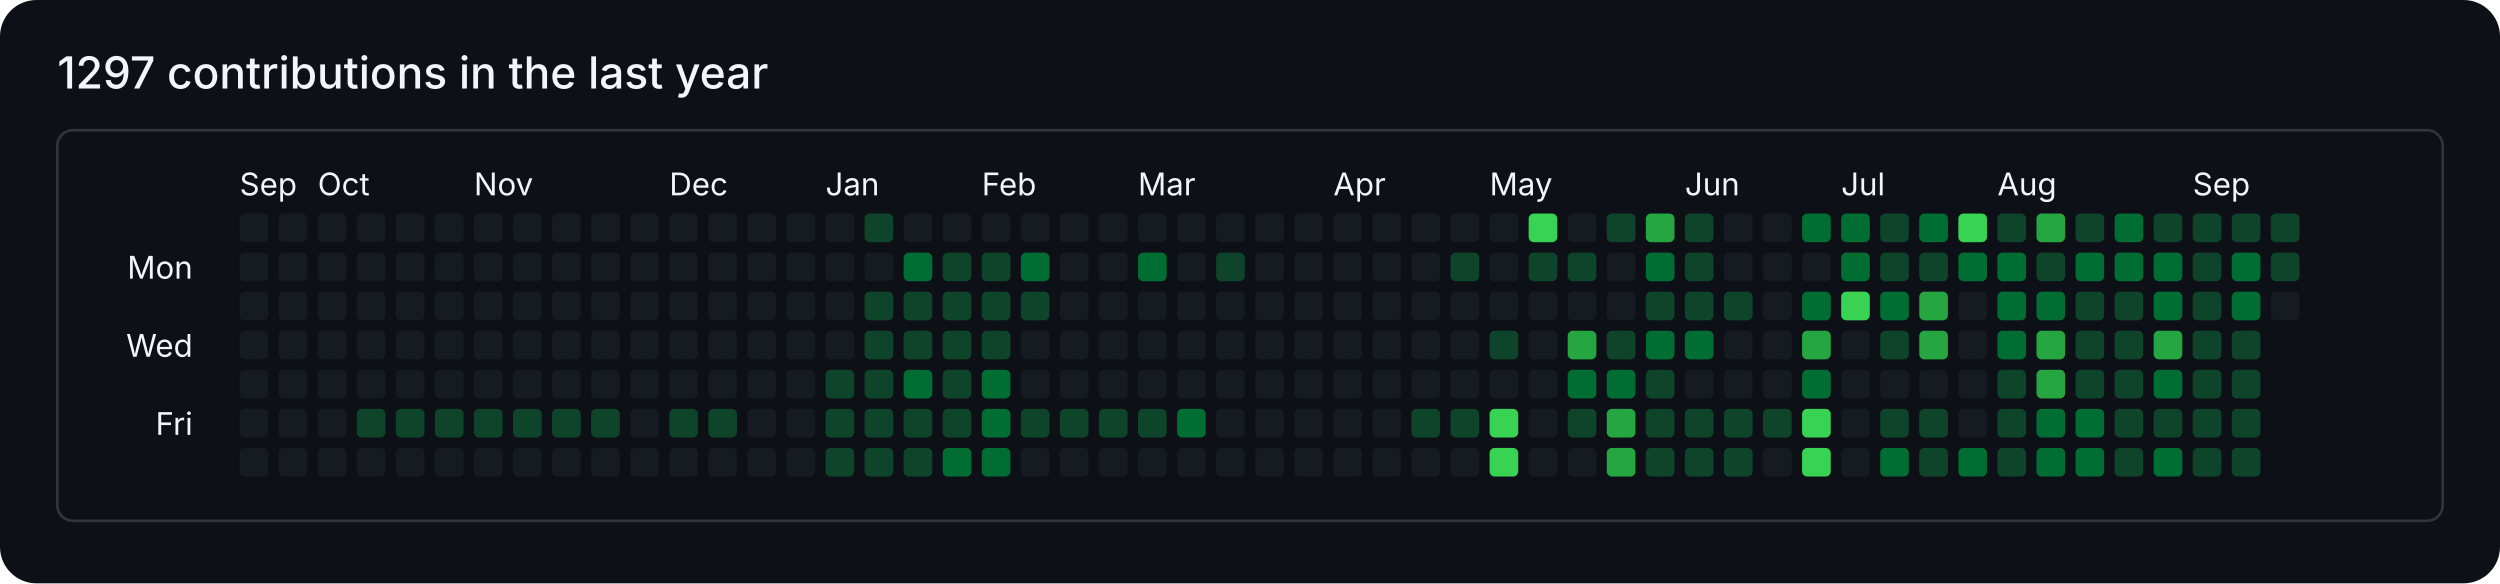
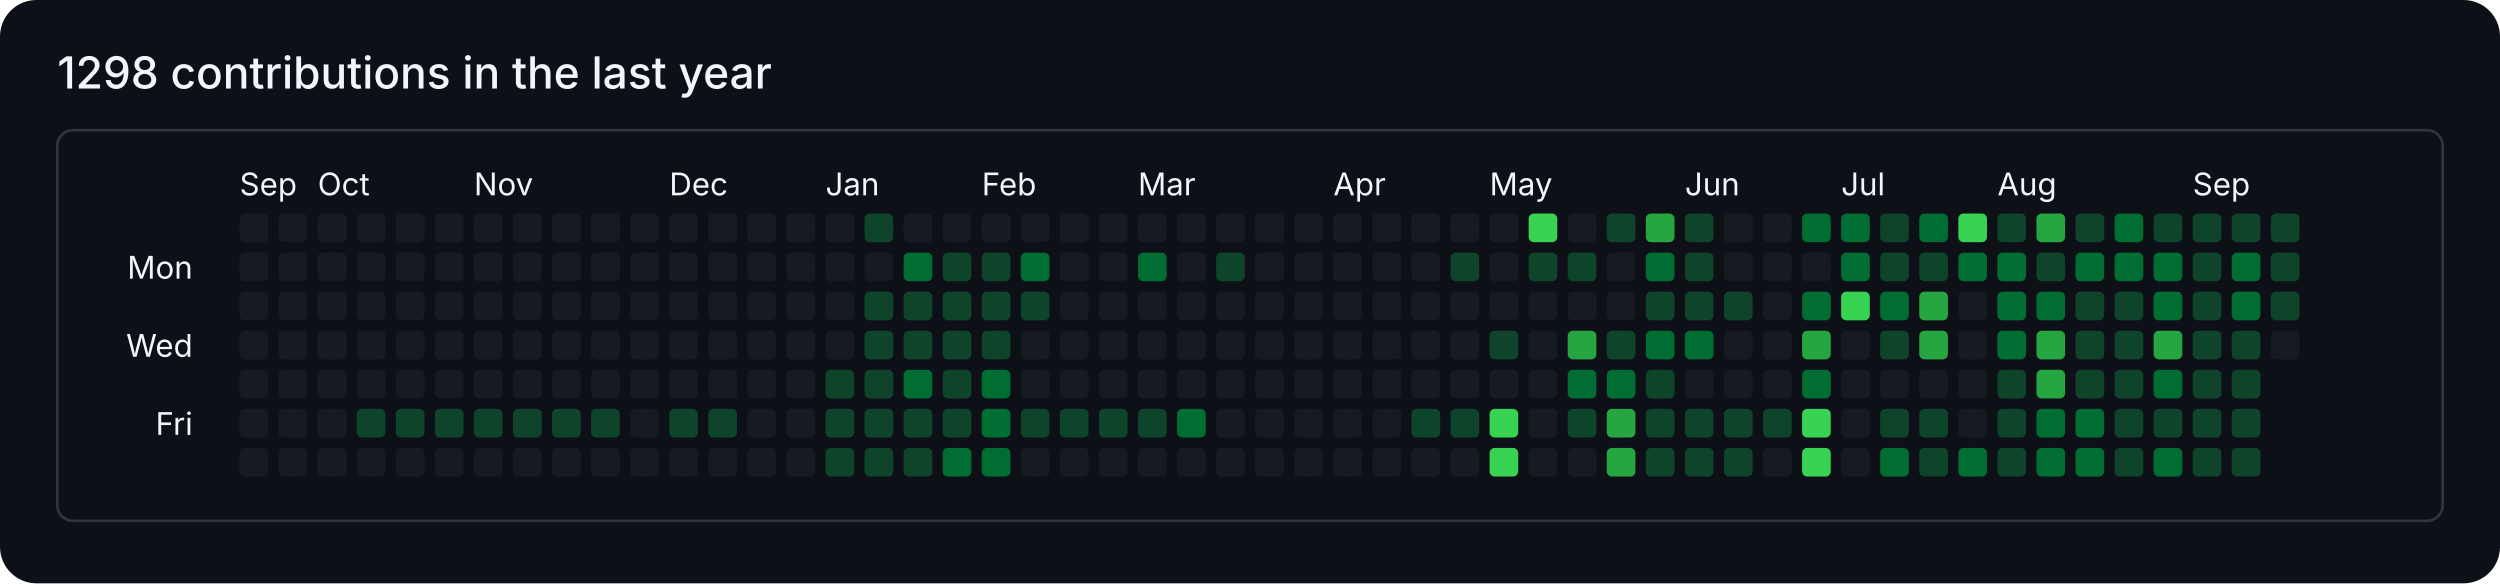
<svg xmlns="http://www.w3.org/2000/svg" width="1200" height="280" viewBox="0 0 960 224" fill="none" role="img" aria-label="AleksZyro GitHub contribution calendar">
  <style>
    .title { font: 500 17px -apple-system, BlinkMacSystemFont, 'Segoe UI', sans-serif; fill: #f0f6fc; }
    .month-label, .weekday-label, .legend, .hint { font: 400 12px -apple-system, BlinkMacSystemFont, 'Segoe UI', sans-serif; fill: #f0f6fc; }
    .hint, .legend-muted { fill: #8b949e; }
    .day-cell { shape-rendering: geometricPrecision; }
  </style>
  <rect width="960" height="224" rx="14" fill="#0d1117" />
-   <text x="22" y="34" class="title">1297 contributions in the last year</text>
+   <text x="22" y="34" class="title">1298 contributions in the last year</text>
  <rect x="22" y="50" width="916" height="150" rx="6" fill="none" stroke="#30363d" />
  <text x="92" y="75" class="month-label">Sep</text>
  <text x="122" y="75" class="month-label">Oct</text>
  <text x="182" y="75" class="month-label">Nov</text>
  <text x="257" y="75" class="month-label">Dec</text>
  <text x="317" y="75" class="month-label">Jan</text>
  <text x="377" y="75" class="month-label">Feb</text>
  <text x="437" y="75" class="month-label">Mar</text>
  <text x="512" y="75" class="month-label">Apr</text>
  <text x="572" y="75" class="month-label">May</text>
  <text x="647" y="75" class="month-label">Jun</text>
  <text x="707" y="75" class="month-label">Jul</text>
  <text x="767" y="75" class="month-label">Aug</text>
  <text x="842" y="75" class="month-label">Sep</text>
  <text x="74" y="107" class="weekday-label" text-anchor="end">Mon</text>
  <text x="74" y="137" class="weekday-label" text-anchor="end">Wed</text>
  <text x="74" y="167" class="weekday-label" text-anchor="end">Fri</text>
  <rect class="day-cell" x="92" y="82" width="11" height="11" rx="2" fill="#161b22" />
  <rect class="day-cell" x="92" y="97" width="11" height="11" rx="2" fill="#161b22" />
  <rect class="day-cell" x="92" y="112" width="11" height="11" rx="2" fill="#161b22" />
  <rect class="day-cell" x="92" y="127" width="11" height="11" rx="2" fill="#161b22" />
  <rect class="day-cell" x="92" y="142" width="11" height="11" rx="2" fill="#161b22" />
  <rect class="day-cell" x="92" y="157" width="11" height="11" rx="2" fill="#161b22" />
  <rect class="day-cell" x="92" y="172" width="11" height="11" rx="2" fill="#161b22" />
  <rect class="day-cell" x="107" y="82" width="11" height="11" rx="2" fill="#161b22" />
  <rect class="day-cell" x="107" y="97" width="11" height="11" rx="2" fill="#161b22" />
  <rect class="day-cell" x="107" y="112" width="11" height="11" rx="2" fill="#161b22" />
  <rect class="day-cell" x="107" y="127" width="11" height="11" rx="2" fill="#161b22" />
  <rect class="day-cell" x="107" y="142" width="11" height="11" rx="2" fill="#161b22" />
  <rect class="day-cell" x="107" y="157" width="11" height="11" rx="2" fill="#161b22" />
  <rect class="day-cell" x="107" y="172" width="11" height="11" rx="2" fill="#161b22" />
  <rect class="day-cell" x="122" y="82" width="11" height="11" rx="2" fill="#161b22" />
  <rect class="day-cell" x="122" y="97" width="11" height="11" rx="2" fill="#161b22" />
  <rect class="day-cell" x="122" y="112" width="11" height="11" rx="2" fill="#161b22" />
  <rect class="day-cell" x="122" y="127" width="11" height="11" rx="2" fill="#161b22" />
  <rect class="day-cell" x="122" y="142" width="11" height="11" rx="2" fill="#161b22" />
  <rect class="day-cell" x="122" y="157" width="11" height="11" rx="2" fill="#161b22" />
  <rect class="day-cell" x="122" y="172" width="11" height="11" rx="2" fill="#161b22" />
  <rect class="day-cell" x="137" y="82" width="11" height="11" rx="2" fill="#161b22" />
  <rect class="day-cell" x="137" y="97" width="11" height="11" rx="2" fill="#161b22" />
  <rect class="day-cell" x="137" y="112" width="11" height="11" rx="2" fill="#161b22" />
  <rect class="day-cell" x="137" y="127" width="11" height="11" rx="2" fill="#161b22" />
  <rect class="day-cell" x="137" y="142" width="11" height="11" rx="2" fill="#161b22" />
  <rect class="day-cell" x="137" y="157" width="11" height="11" rx="2" fill="#0e4429" />
  <rect class="day-cell" x="137" y="172" width="11" height="11" rx="2" fill="#161b22" />
  <rect class="day-cell" x="152" y="82" width="11" height="11" rx="2" fill="#161b22" />
  <rect class="day-cell" x="152" y="97" width="11" height="11" rx="2" fill="#161b22" />
  <rect class="day-cell" x="152" y="112" width="11" height="11" rx="2" fill="#161b22" />
  <rect class="day-cell" x="152" y="127" width="11" height="11" rx="2" fill="#161b22" />
  <rect class="day-cell" x="152" y="142" width="11" height="11" rx="2" fill="#161b22" />
  <rect class="day-cell" x="152" y="157" width="11" height="11" rx="2" fill="#0e4429" />
  <rect class="day-cell" x="152" y="172" width="11" height="11" rx="2" fill="#161b22" />
  <rect class="day-cell" x="167" y="82" width="11" height="11" rx="2" fill="#161b22" />
  <rect class="day-cell" x="167" y="97" width="11" height="11" rx="2" fill="#161b22" />
  <rect class="day-cell" x="167" y="112" width="11" height="11" rx="2" fill="#161b22" />
  <rect class="day-cell" x="167" y="127" width="11" height="11" rx="2" fill="#161b22" />
  <rect class="day-cell" x="167" y="142" width="11" height="11" rx="2" fill="#161b22" />
  <rect class="day-cell" x="167" y="157" width="11" height="11" rx="2" fill="#0e4429" />
  <rect class="day-cell" x="167" y="172" width="11" height="11" rx="2" fill="#161b22" />
  <rect class="day-cell" x="182" y="82" width="11" height="11" rx="2" fill="#161b22" />
  <rect class="day-cell" x="182" y="97" width="11" height="11" rx="2" fill="#161b22" />
  <rect class="day-cell" x="182" y="112" width="11" height="11" rx="2" fill="#161b22" />
  <rect class="day-cell" x="182" y="127" width="11" height="11" rx="2" fill="#161b22" />
  <rect class="day-cell" x="182" y="142" width="11" height="11" rx="2" fill="#161b22" />
  <rect class="day-cell" x="182" y="157" width="11" height="11" rx="2" fill="#0e4429" />
  <rect class="day-cell" x="182" y="172" width="11" height="11" rx="2" fill="#161b22" />
  <rect class="day-cell" x="197" y="82" width="11" height="11" rx="2" fill="#161b22" />
  <rect class="day-cell" x="197" y="97" width="11" height="11" rx="2" fill="#161b22" />
  <rect class="day-cell" x="197" y="112" width="11" height="11" rx="2" fill="#161b22" />
  <rect class="day-cell" x="197" y="127" width="11" height="11" rx="2" fill="#161b22" />
  <rect class="day-cell" x="197" y="142" width="11" height="11" rx="2" fill="#161b22" />
  <rect class="day-cell" x="197" y="157" width="11" height="11" rx="2" fill="#0e4429" />
  <rect class="day-cell" x="197" y="172" width="11" height="11" rx="2" fill="#161b22" />
  <rect class="day-cell" x="212" y="82" width="11" height="11" rx="2" fill="#161b22" />
  <rect class="day-cell" x="212" y="97" width="11" height="11" rx="2" fill="#161b22" />
  <rect class="day-cell" x="212" y="112" width="11" height="11" rx="2" fill="#161b22" />
  <rect class="day-cell" x="212" y="127" width="11" height="11" rx="2" fill="#161b22" />
  <rect class="day-cell" x="212" y="142" width="11" height="11" rx="2" fill="#161b22" />
  <rect class="day-cell" x="212" y="157" width="11" height="11" rx="2" fill="#0e4429" />
  <rect class="day-cell" x="212" y="172" width="11" height="11" rx="2" fill="#161b22" />
  <rect class="day-cell" x="227" y="82" width="11" height="11" rx="2" fill="#161b22" />
  <rect class="day-cell" x="227" y="97" width="11" height="11" rx="2" fill="#161b22" />
  <rect class="day-cell" x="227" y="112" width="11" height="11" rx="2" fill="#161b22" />
  <rect class="day-cell" x="227" y="127" width="11" height="11" rx="2" fill="#161b22" />
  <rect class="day-cell" x="227" y="142" width="11" height="11" rx="2" fill="#161b22" />
  <rect class="day-cell" x="227" y="157" width="11" height="11" rx="2" fill="#0e4429" />
  <rect class="day-cell" x="227" y="172" width="11" height="11" rx="2" fill="#161b22" />
  <rect class="day-cell" x="242" y="82" width="11" height="11" rx="2" fill="#161b22" />
  <rect class="day-cell" x="242" y="97" width="11" height="11" rx="2" fill="#161b22" />
  <rect class="day-cell" x="242" y="112" width="11" height="11" rx="2" fill="#161b22" />
  <rect class="day-cell" x="242" y="127" width="11" height="11" rx="2" fill="#161b22" />
  <rect class="day-cell" x="242" y="142" width="11" height="11" rx="2" fill="#161b22" />
  <rect class="day-cell" x="242" y="157" width="11" height="11" rx="2" fill="#161b22" />
  <rect class="day-cell" x="242" y="172" width="11" height="11" rx="2" fill="#161b22" />
  <rect class="day-cell" x="257" y="82" width="11" height="11" rx="2" fill="#161b22" />
  <rect class="day-cell" x="257" y="97" width="11" height="11" rx="2" fill="#161b22" />
  <rect class="day-cell" x="257" y="112" width="11" height="11" rx="2" fill="#161b22" />
  <rect class="day-cell" x="257" y="127" width="11" height="11" rx="2" fill="#161b22" />
  <rect class="day-cell" x="257" y="142" width="11" height="11" rx="2" fill="#161b22" />
  <rect class="day-cell" x="257" y="157" width="11" height="11" rx="2" fill="#0e4429" />
  <rect class="day-cell" x="257" y="172" width="11" height="11" rx="2" fill="#161b22" />
  <rect class="day-cell" x="272" y="82" width="11" height="11" rx="2" fill="#161b22" />
  <rect class="day-cell" x="272" y="97" width="11" height="11" rx="2" fill="#161b22" />
  <rect class="day-cell" x="272" y="112" width="11" height="11" rx="2" fill="#161b22" />
  <rect class="day-cell" x="272" y="127" width="11" height="11" rx="2" fill="#161b22" />
  <rect class="day-cell" x="272" y="142" width="11" height="11" rx="2" fill="#161b22" />
  <rect class="day-cell" x="272" y="157" width="11" height="11" rx="2" fill="#0e4429" />
  <rect class="day-cell" x="272" y="172" width="11" height="11" rx="2" fill="#161b22" />
  <rect class="day-cell" x="287" y="82" width="11" height="11" rx="2" fill="#161b22" />
  <rect class="day-cell" x="287" y="97" width="11" height="11" rx="2" fill="#161b22" />
  <rect class="day-cell" x="287" y="112" width="11" height="11" rx="2" fill="#161b22" />
  <rect class="day-cell" x="287" y="127" width="11" height="11" rx="2" fill="#161b22" />
  <rect class="day-cell" x="287" y="142" width="11" height="11" rx="2" fill="#161b22" />
  <rect class="day-cell" x="287" y="157" width="11" height="11" rx="2" fill="#161b22" />
  <rect class="day-cell" x="287" y="172" width="11" height="11" rx="2" fill="#161b22" />
  <rect class="day-cell" x="302" y="82" width="11" height="11" rx="2" fill="#161b22" />
  <rect class="day-cell" x="302" y="97" width="11" height="11" rx="2" fill="#161b22" />
  <rect class="day-cell" x="302" y="112" width="11" height="11" rx="2" fill="#161b22" />
  <rect class="day-cell" x="302" y="127" width="11" height="11" rx="2" fill="#161b22" />
  <rect class="day-cell" x="302" y="142" width="11" height="11" rx="2" fill="#161b22" />
  <rect class="day-cell" x="302" y="157" width="11" height="11" rx="2" fill="#161b22" />
  <rect class="day-cell" x="302" y="172" width="11" height="11" rx="2" fill="#161b22" />
  <rect class="day-cell" x="317" y="82" width="11" height="11" rx="2" fill="#161b22" />
  <rect class="day-cell" x="317" y="97" width="11" height="11" rx="2" fill="#161b22" />
  <rect class="day-cell" x="317" y="112" width="11" height="11" rx="2" fill="#161b22" />
  <rect class="day-cell" x="317" y="127" width="11" height="11" rx="2" fill="#161b22" />
  <rect class="day-cell" x="317" y="142" width="11" height="11" rx="2" fill="#0e4429" />
  <rect class="day-cell" x="317" y="157" width="11" height="11" rx="2" fill="#0e4429" />
  <rect class="day-cell" x="317" y="172" width="11" height="11" rx="2" fill="#0e4429" />
  <rect class="day-cell" x="332" y="82" width="11" height="11" rx="2" fill="#0e4429" />
  <rect class="day-cell" x="332" y="97" width="11" height="11" rx="2" fill="#161b22" />
  <rect class="day-cell" x="332" y="112" width="11" height="11" rx="2" fill="#0e4429" />
  <rect class="day-cell" x="332" y="127" width="11" height="11" rx="2" fill="#0e4429" />
  <rect class="day-cell" x="332" y="142" width="11" height="11" rx="2" fill="#0e4429" />
  <rect class="day-cell" x="332" y="157" width="11" height="11" rx="2" fill="#0e4429" />
  <rect class="day-cell" x="332" y="172" width="11" height="11" rx="2" fill="#0e4429" />
  <rect class="day-cell" x="347" y="82" width="11" height="11" rx="2" fill="#161b22" />
  <rect class="day-cell" x="347" y="97" width="11" height="11" rx="2" fill="#006d32" />
  <rect class="day-cell" x="347" y="112" width="11" height="11" rx="2" fill="#0e4429" />
  <rect class="day-cell" x="347" y="127" width="11" height="11" rx="2" fill="#0e4429" />
  <rect class="day-cell" x="347" y="142" width="11" height="11" rx="2" fill="#006d32" />
  <rect class="day-cell" x="347" y="157" width="11" height="11" rx="2" fill="#0e4429" />
  <rect class="day-cell" x="347" y="172" width="11" height="11" rx="2" fill="#0e4429" />
  <rect class="day-cell" x="362" y="82" width="11" height="11" rx="2" fill="#161b22" />
  <rect class="day-cell" x="362" y="97" width="11" height="11" rx="2" fill="#0e4429" />
  <rect class="day-cell" x="362" y="112" width="11" height="11" rx="2" fill="#0e4429" />
  <rect class="day-cell" x="362" y="127" width="11" height="11" rx="2" fill="#0e4429" />
  <rect class="day-cell" x="362" y="142" width="11" height="11" rx="2" fill="#0e4429" />
  <rect class="day-cell" x="362" y="157" width="11" height="11" rx="2" fill="#0e4429" />
  <rect class="day-cell" x="362" y="172" width="11" height="11" rx="2" fill="#006d32" />
  <rect class="day-cell" x="377" y="82" width="11" height="11" rx="2" fill="#161b22" />
  <rect class="day-cell" x="377" y="97" width="11" height="11" rx="2" fill="#0e4429" />
  <rect class="day-cell" x="377" y="112" width="11" height="11" rx="2" fill="#0e4429" />
  <rect class="day-cell" x="377" y="127" width="11" height="11" rx="2" fill="#0e4429" />
  <rect class="day-cell" x="377" y="142" width="11" height="11" rx="2" fill="#006d32" />
  <rect class="day-cell" x="377" y="157" width="11" height="11" rx="2" fill="#006d32" />
  <rect class="day-cell" x="377" y="172" width="11" height="11" rx="2" fill="#006d32" />
  <rect class="day-cell" x="392" y="82" width="11" height="11" rx="2" fill="#161b22" />
  <rect class="day-cell" x="392" y="97" width="11" height="11" rx="2" fill="#006d32" />
  <rect class="day-cell" x="392" y="112" width="11" height="11" rx="2" fill="#0e4429" />
  <rect class="day-cell" x="392" y="127" width="11" height="11" rx="2" fill="#161b22" />
  <rect class="day-cell" x="392" y="142" width="11" height="11" rx="2" fill="#161b22" />
  <rect class="day-cell" x="392" y="157" width="11" height="11" rx="2" fill="#0e4429" />
  <rect class="day-cell" x="392" y="172" width="11" height="11" rx="2" fill="#161b22" />
  <rect class="day-cell" x="407" y="82" width="11" height="11" rx="2" fill="#161b22" />
  <rect class="day-cell" x="407" y="97" width="11" height="11" rx="2" fill="#161b22" />
  <rect class="day-cell" x="407" y="112" width="11" height="11" rx="2" fill="#161b22" />
  <rect class="day-cell" x="407" y="127" width="11" height="11" rx="2" fill="#161b22" />
  <rect class="day-cell" x="407" y="142" width="11" height="11" rx="2" fill="#161b22" />
  <rect class="day-cell" x="407" y="157" width="11" height="11" rx="2" fill="#0e4429" />
  <rect class="day-cell" x="407" y="172" width="11" height="11" rx="2" fill="#161b22" />
  <rect class="day-cell" x="422" y="82" width="11" height="11" rx="2" fill="#161b22" />
  <rect class="day-cell" x="422" y="97" width="11" height="11" rx="2" fill="#161b22" />
  <rect class="day-cell" x="422" y="112" width="11" height="11" rx="2" fill="#161b22" />
  <rect class="day-cell" x="422" y="127" width="11" height="11" rx="2" fill="#161b22" />
  <rect class="day-cell" x="422" y="142" width="11" height="11" rx="2" fill="#161b22" />
  <rect class="day-cell" x="422" y="157" width="11" height="11" rx="2" fill="#0e4429" />
  <rect class="day-cell" x="422" y="172" width="11" height="11" rx="2" fill="#161b22" />
  <rect class="day-cell" x="437" y="82" width="11" height="11" rx="2" fill="#161b22" />
  <rect class="day-cell" x="437" y="97" width="11" height="11" rx="2" fill="#006d32" />
  <rect class="day-cell" x="437" y="112" width="11" height="11" rx="2" fill="#161b22" />
  <rect class="day-cell" x="437" y="127" width="11" height="11" rx="2" fill="#161b22" />
  <rect class="day-cell" x="437" y="142" width="11" height="11" rx="2" fill="#161b22" />
  <rect class="day-cell" x="437" y="157" width="11" height="11" rx="2" fill="#0e4429" />
  <rect class="day-cell" x="437" y="172" width="11" height="11" rx="2" fill="#161b22" />
  <rect class="day-cell" x="452" y="82" width="11" height="11" rx="2" fill="#161b22" />
  <rect class="day-cell" x="452" y="97" width="11" height="11" rx="2" fill="#161b22" />
  <rect class="day-cell" x="452" y="112" width="11" height="11" rx="2" fill="#161b22" />
  <rect class="day-cell" x="452" y="127" width="11" height="11" rx="2" fill="#161b22" />
  <rect class="day-cell" x="452" y="142" width="11" height="11" rx="2" fill="#161b22" />
  <rect class="day-cell" x="452" y="157" width="11" height="11" rx="2" fill="#006d32" />
  <rect class="day-cell" x="452" y="172" width="11" height="11" rx="2" fill="#161b22" />
  <rect class="day-cell" x="467" y="82" width="11" height="11" rx="2" fill="#161b22" />
  <rect class="day-cell" x="467" y="97" width="11" height="11" rx="2" fill="#0e4429" />
  <rect class="day-cell" x="467" y="112" width="11" height="11" rx="2" fill="#161b22" />
  <rect class="day-cell" x="467" y="127" width="11" height="11" rx="2" fill="#161b22" />
  <rect class="day-cell" x="467" y="142" width="11" height="11" rx="2" fill="#161b22" />
  <rect class="day-cell" x="467" y="157" width="11" height="11" rx="2" fill="#161b22" />
  <rect class="day-cell" x="467" y="172" width="11" height="11" rx="2" fill="#161b22" />
  <rect class="day-cell" x="482" y="82" width="11" height="11" rx="2" fill="#161b22" />
  <rect class="day-cell" x="482" y="97" width="11" height="11" rx="2" fill="#161b22" />
  <rect class="day-cell" x="482" y="112" width="11" height="11" rx="2" fill="#161b22" />
  <rect class="day-cell" x="482" y="127" width="11" height="11" rx="2" fill="#161b22" />
  <rect class="day-cell" x="482" y="142" width="11" height="11" rx="2" fill="#161b22" />
  <rect class="day-cell" x="482" y="157" width="11" height="11" rx="2" fill="#161b22" />
  <rect class="day-cell" x="482" y="172" width="11" height="11" rx="2" fill="#161b22" />
  <rect class="day-cell" x="497" y="82" width="11" height="11" rx="2" fill="#161b22" />
  <rect class="day-cell" x="497" y="97" width="11" height="11" rx="2" fill="#161b22" />
  <rect class="day-cell" x="497" y="112" width="11" height="11" rx="2" fill="#161b22" />
  <rect class="day-cell" x="497" y="127" width="11" height="11" rx="2" fill="#161b22" />
  <rect class="day-cell" x="497" y="142" width="11" height="11" rx="2" fill="#161b22" />
  <rect class="day-cell" x="497" y="157" width="11" height="11" rx="2" fill="#161b22" />
  <rect class="day-cell" x="497" y="172" width="11" height="11" rx="2" fill="#161b22" />
  <rect class="day-cell" x="512" y="82" width="11" height="11" rx="2" fill="#161b22" />
  <rect class="day-cell" x="512" y="97" width="11" height="11" rx="2" fill="#161b22" />
  <rect class="day-cell" x="512" y="112" width="11" height="11" rx="2" fill="#161b22" />
  <rect class="day-cell" x="512" y="127" width="11" height="11" rx="2" fill="#161b22" />
  <rect class="day-cell" x="512" y="142" width="11" height="11" rx="2" fill="#161b22" />
  <rect class="day-cell" x="512" y="157" width="11" height="11" rx="2" fill="#161b22" />
  <rect class="day-cell" x="512" y="172" width="11" height="11" rx="2" fill="#161b22" />
  <rect class="day-cell" x="527" y="82" width="11" height="11" rx="2" fill="#161b22" />
  <rect class="day-cell" x="527" y="97" width="11" height="11" rx="2" fill="#161b22" />
  <rect class="day-cell" x="527" y="112" width="11" height="11" rx="2" fill="#161b22" />
  <rect class="day-cell" x="527" y="127" width="11" height="11" rx="2" fill="#161b22" />
  <rect class="day-cell" x="527" y="142" width="11" height="11" rx="2" fill="#161b22" />
  <rect class="day-cell" x="527" y="157" width="11" height="11" rx="2" fill="#161b22" />
  <rect class="day-cell" x="527" y="172" width="11" height="11" rx="2" fill="#161b22" />
  <rect class="day-cell" x="542" y="82" width="11" height="11" rx="2" fill="#161b22" />
  <rect class="day-cell" x="542" y="97" width="11" height="11" rx="2" fill="#161b22" />
  <rect class="day-cell" x="542" y="112" width="11" height="11" rx="2" fill="#161b22" />
  <rect class="day-cell" x="542" y="127" width="11" height="11" rx="2" fill="#161b22" />
  <rect class="day-cell" x="542" y="142" width="11" height="11" rx="2" fill="#161b22" />
  <rect class="day-cell" x="542" y="157" width="11" height="11" rx="2" fill="#0e4429" />
  <rect class="day-cell" x="542" y="172" width="11" height="11" rx="2" fill="#161b22" />
  <rect class="day-cell" x="557" y="82" width="11" height="11" rx="2" fill="#161b22" />
  <rect class="day-cell" x="557" y="97" width="11" height="11" rx="2" fill="#0e4429" />
  <rect class="day-cell" x="557" y="112" width="11" height="11" rx="2" fill="#161b22" />
  <rect class="day-cell" x="557" y="127" width="11" height="11" rx="2" fill="#161b22" />
  <rect class="day-cell" x="557" y="142" width="11" height="11" rx="2" fill="#161b22" />
  <rect class="day-cell" x="557" y="157" width="11" height="11" rx="2" fill="#0e4429" />
  <rect class="day-cell" x="557" y="172" width="11" height="11" rx="2" fill="#161b22" />
  <rect class="day-cell" x="572" y="82" width="11" height="11" rx="2" fill="#161b22" />
  <rect class="day-cell" x="572" y="97" width="11" height="11" rx="2" fill="#161b22" />
  <rect class="day-cell" x="572" y="112" width="11" height="11" rx="2" fill="#161b22" />
  <rect class="day-cell" x="572" y="127" width="11" height="11" rx="2" fill="#0e4429" />
  <rect class="day-cell" x="572" y="142" width="11" height="11" rx="2" fill="#161b22" />
  <rect class="day-cell" x="572" y="157" width="11" height="11" rx="2" fill="#39d353" />
  <rect class="day-cell" x="572" y="172" width="11" height="11" rx="2" fill="#39d353" />
  <rect class="day-cell" x="587" y="82" width="11" height="11" rx="2" fill="#39d353" />
  <rect class="day-cell" x="587" y="97" width="11" height="11" rx="2" fill="#0e4429" />
  <rect class="day-cell" x="587" y="112" width="11" height="11" rx="2" fill="#161b22" />
  <rect class="day-cell" x="587" y="127" width="11" height="11" rx="2" fill="#161b22" />
  <rect class="day-cell" x="587" y="142" width="11" height="11" rx="2" fill="#161b22" />
  <rect class="day-cell" x="587" y="157" width="11" height="11" rx="2" fill="#161b22" />
  <rect class="day-cell" x="587" y="172" width="11" height="11" rx="2" fill="#161b22" />
  <rect class="day-cell" x="602" y="82" width="11" height="11" rx="2" fill="#161b22" />
  <rect class="day-cell" x="602" y="97" width="11" height="11" rx="2" fill="#0e4429" />
  <rect class="day-cell" x="602" y="112" width="11" height="11" rx="2" fill="#161b22" />
  <rect class="day-cell" x="602" y="127" width="11" height="11" rx="2" fill="#26a641" />
  <rect class="day-cell" x="602" y="142" width="11" height="11" rx="2" fill="#006d32" />
  <rect class="day-cell" x="602" y="157" width="11" height="11" rx="2" fill="#0e4429" />
  <rect class="day-cell" x="602" y="172" width="11" height="11" rx="2" fill="#161b22" />
  <rect class="day-cell" x="617" y="82" width="11" height="11" rx="2" fill="#0e4429" />
  <rect class="day-cell" x="617" y="97" width="11" height="11" rx="2" fill="#161b22" />
  <rect class="day-cell" x="617" y="112" width="11" height="11" rx="2" fill="#161b22" />
  <rect class="day-cell" x="617" y="127" width="11" height="11" rx="2" fill="#0e4429" />
  <rect class="day-cell" x="617" y="142" width="11" height="11" rx="2" fill="#006d32" />
  <rect class="day-cell" x="617" y="157" width="11" height="11" rx="2" fill="#26a641" />
  <rect class="day-cell" x="617" y="172" width="11" height="11" rx="2" fill="#26a641" />
  <rect class="day-cell" x="632" y="82" width="11" height="11" rx="2" fill="#26a641" />
  <rect class="day-cell" x="632" y="97" width="11" height="11" rx="2" fill="#006d32" />
  <rect class="day-cell" x="632" y="112" width="11" height="11" rx="2" fill="#0e4429" />
  <rect class="day-cell" x="632" y="127" width="11" height="11" rx="2" fill="#006d32" />
  <rect class="day-cell" x="632" y="142" width="11" height="11" rx="2" fill="#0e4429" />
  <rect class="day-cell" x="632" y="157" width="11" height="11" rx="2" fill="#0e4429" />
  <rect class="day-cell" x="632" y="172" width="11" height="11" rx="2" fill="#0e4429" />
  <rect class="day-cell" x="647" y="82" width="11" height="11" rx="2" fill="#0e4429" />
  <rect class="day-cell" x="647" y="97" width="11" height="11" rx="2" fill="#0e4429" />
  <rect class="day-cell" x="647" y="112" width="11" height="11" rx="2" fill="#0e4429" />
  <rect class="day-cell" x="647" y="127" width="11" height="11" rx="2" fill="#006d32" />
  <rect class="day-cell" x="647" y="142" width="11" height="11" rx="2" fill="#161b22" />
  <rect class="day-cell" x="647" y="157" width="11" height="11" rx="2" fill="#0e4429" />
  <rect class="day-cell" x="647" y="172" width="11" height="11" rx="2" fill="#0e4429" />
  <rect class="day-cell" x="662" y="82" width="11" height="11" rx="2" fill="#161b22" />
  <rect class="day-cell" x="662" y="97" width="11" height="11" rx="2" fill="#161b22" />
  <rect class="day-cell" x="662" y="112" width="11" height="11" rx="2" fill="#0e4429" />
  <rect class="day-cell" x="662" y="127" width="11" height="11" rx="2" fill="#161b22" />
  <rect class="day-cell" x="662" y="142" width="11" height="11" rx="2" fill="#161b22" />
  <rect class="day-cell" x="662" y="157" width="11" height="11" rx="2" fill="#0e4429" />
  <rect class="day-cell" x="662" y="172" width="11" height="11" rx="2" fill="#0e4429" />
  <rect class="day-cell" x="677" y="82" width="11" height="11" rx="2" fill="#161b22" />
  <rect class="day-cell" x="677" y="97" width="11" height="11" rx="2" fill="#161b22" />
  <rect class="day-cell" x="677" y="112" width="11" height="11" rx="2" fill="#161b22" />
  <rect class="day-cell" x="677" y="127" width="11" height="11" rx="2" fill="#161b22" />
  <rect class="day-cell" x="677" y="142" width="11" height="11" rx="2" fill="#161b22" />
  <rect class="day-cell" x="677" y="157" width="11" height="11" rx="2" fill="#0e4429" />
  <rect class="day-cell" x="677" y="172" width="11" height="11" rx="2" fill="#161b22" />
  <rect class="day-cell" x="692" y="82" width="11" height="11" rx="2" fill="#006d32" />
  <rect class="day-cell" x="692" y="97" width="11" height="11" rx="2" fill="#161b22" />
  <rect class="day-cell" x="692" y="112" width="11" height="11" rx="2" fill="#006d32" />
  <rect class="day-cell" x="692" y="127" width="11" height="11" rx="2" fill="#26a641" />
  <rect class="day-cell" x="692" y="142" width="11" height="11" rx="2" fill="#006d32" />
  <rect class="day-cell" x="692" y="157" width="11" height="11" rx="2" fill="#39d353" />
  <rect class="day-cell" x="692" y="172" width="11" height="11" rx="2" fill="#39d353" />
  <rect class="day-cell" x="707" y="82" width="11" height="11" rx="2" fill="#006d32" />
  <rect class="day-cell" x="707" y="97" width="11" height="11" rx="2" fill="#006d32" />
  <rect class="day-cell" x="707" y="112" width="11" height="11" rx="2" fill="#39d353" />
  <rect class="day-cell" x="707" y="127" width="11" height="11" rx="2" fill="#161b22" />
  <rect class="day-cell" x="707" y="142" width="11" height="11" rx="2" fill="#161b22" />
  <rect class="day-cell" x="707" y="157" width="11" height="11" rx="2" fill="#161b22" />
  <rect class="day-cell" x="707" y="172" width="11" height="11" rx="2" fill="#161b22" />
  <rect class="day-cell" x="722" y="82" width="11" height="11" rx="2" fill="#0e4429" />
  <rect class="day-cell" x="722" y="97" width="11" height="11" rx="2" fill="#0e4429" />
  <rect class="day-cell" x="722" y="112" width="11" height="11" rx="2" fill="#006d32" />
  <rect class="day-cell" x="722" y="127" width="11" height="11" rx="2" fill="#0e4429" />
  <rect class="day-cell" x="722" y="142" width="11" height="11" rx="2" fill="#161b22" />
  <rect class="day-cell" x="722" y="157" width="11" height="11" rx="2" fill="#0e4429" />
  <rect class="day-cell" x="722" y="172" width="11" height="11" rx="2" fill="#006d32" />
  <rect class="day-cell" x="737" y="82" width="11" height="11" rx="2" fill="#006d32" />
  <rect class="day-cell" x="737" y="97" width="11" height="11" rx="2" fill="#0e4429" />
  <rect class="day-cell" x="737" y="112" width="11" height="11" rx="2" fill="#26a641" />
  <rect class="day-cell" x="737" y="127" width="11" height="11" rx="2" fill="#26a641" />
  <rect class="day-cell" x="737" y="142" width="11" height="11" rx="2" fill="#161b22" />
  <rect class="day-cell" x="737" y="157" width="11" height="11" rx="2" fill="#0e4429" />
  <rect class="day-cell" x="737" y="172" width="11" height="11" rx="2" fill="#0e4429" />
  <rect class="day-cell" x="752" y="82" width="11" height="11" rx="2" fill="#39d353" />
  <rect class="day-cell" x="752" y="97" width="11" height="11" rx="2" fill="#006d32" />
  <rect class="day-cell" x="752" y="112" width="11" height="11" rx="2" fill="#161b22" />
  <rect class="day-cell" x="752" y="127" width="11" height="11" rx="2" fill="#161b22" />
  <rect class="day-cell" x="752" y="142" width="11" height="11" rx="2" fill="#161b22" />
  <rect class="day-cell" x="752" y="157" width="11" height="11" rx="2" fill="#161b22" />
  <rect class="day-cell" x="752" y="172" width="11" height="11" rx="2" fill="#006d32" />
  <rect class="day-cell" x="767" y="82" width="11" height="11" rx="2" fill="#0e4429" />
  <rect class="day-cell" x="767" y="97" width="11" height="11" rx="2" fill="#006d32" />
  <rect class="day-cell" x="767" y="112" width="11" height="11" rx="2" fill="#006d32" />
  <rect class="day-cell" x="767" y="127" width="11" height="11" rx="2" fill="#006d32" />
  <rect class="day-cell" x="767" y="142" width="11" height="11" rx="2" fill="#0e4429" />
  <rect class="day-cell" x="767" y="157" width="11" height="11" rx="2" fill="#0e4429" />
  <rect class="day-cell" x="767" y="172" width="11" height="11" rx="2" fill="#0e4429" />
  <rect class="day-cell" x="782" y="82" width="11" height="11" rx="2" fill="#26a641" />
  <rect class="day-cell" x="782" y="97" width="11" height="11" rx="2" fill="#0e4429" />
  <rect class="day-cell" x="782" y="112" width="11" height="11" rx="2" fill="#006d32" />
  <rect class="day-cell" x="782" y="127" width="11" height="11" rx="2" fill="#26a641" />
  <rect class="day-cell" x="782" y="142" width="11" height="11" rx="2" fill="#26a641" />
  <rect class="day-cell" x="782" y="157" width="11" height="11" rx="2" fill="#006d32" />
  <rect class="day-cell" x="782" y="172" width="11" height="11" rx="2" fill="#006d32" />
  <rect class="day-cell" x="797" y="82" width="11" height="11" rx="2" fill="#0e4429" />
  <rect class="day-cell" x="797" y="97" width="11" height="11" rx="2" fill="#006d32" />
  <rect class="day-cell" x="797" y="112" width="11" height="11" rx="2" fill="#0e4429" />
  <rect class="day-cell" x="797" y="127" width="11" height="11" rx="2" fill="#0e4429" />
  <rect class="day-cell" x="797" y="142" width="11" height="11" rx="2" fill="#0e4429" />
  <rect class="day-cell" x="797" y="157" width="11" height="11" rx="2" fill="#006d32" />
  <rect class="day-cell" x="797" y="172" width="11" height="11" rx="2" fill="#006d32" />
  <rect class="day-cell" x="812" y="82" width="11" height="11" rx="2" fill="#006d32" />
  <rect class="day-cell" x="812" y="97" width="11" height="11" rx="2" fill="#006d32" />
  <rect class="day-cell" x="812" y="112" width="11" height="11" rx="2" fill="#0e4429" />
  <rect class="day-cell" x="812" y="127" width="11" height="11" rx="2" fill="#0e4429" />
  <rect class="day-cell" x="812" y="142" width="11" height="11" rx="2" fill="#0e4429" />
  <rect class="day-cell" x="812" y="157" width="11" height="11" rx="2" fill="#0e4429" />
  <rect class="day-cell" x="812" y="172" width="11" height="11" rx="2" fill="#0e4429" />
  <rect class="day-cell" x="827" y="82" width="11" height="11" rx="2" fill="#0e4429" />
  <rect class="day-cell" x="827" y="97" width="11" height="11" rx="2" fill="#006d32" />
  <rect class="day-cell" x="827" y="112" width="11" height="11" rx="2" fill="#006d32" />
  <rect class="day-cell" x="827" y="127" width="11" height="11" rx="2" fill="#26a641" />
  <rect class="day-cell" x="827" y="142" width="11" height="11" rx="2" fill="#006d32" />
  <rect class="day-cell" x="827" y="157" width="11" height="11" rx="2" fill="#0e4429" />
  <rect class="day-cell" x="827" y="172" width="11" height="11" rx="2" fill="#006d32" />
  <rect class="day-cell" x="842" y="82" width="11" height="11" rx="2" fill="#0e4429" />
  <rect class="day-cell" x="842" y="97" width="11" height="11" rx="2" fill="#0e4429" />
  <rect class="day-cell" x="842" y="112" width="11" height="11" rx="2" fill="#0e4429" />
  <rect class="day-cell" x="842" y="127" width="11" height="11" rx="2" fill="#0e4429" />
  <rect class="day-cell" x="842" y="142" width="11" height="11" rx="2" fill="#0e4429" />
  <rect class="day-cell" x="842" y="157" width="11" height="11" rx="2" fill="#0e4429" />
  <rect class="day-cell" x="842" y="172" width="11" height="11" rx="2" fill="#0e4429" />
  <rect class="day-cell" x="857" y="82" width="11" height="11" rx="2" fill="#0e4429" />
  <rect class="day-cell" x="857" y="97" width="11" height="11" rx="2" fill="#006d32" />
  <rect class="day-cell" x="857" y="112" width="11" height="11" rx="2" fill="#006d32" />
  <rect class="day-cell" x="857" y="127" width="11" height="11" rx="2" fill="#0e4429" />
  <rect class="day-cell" x="857" y="142" width="11" height="11" rx="2" fill="#0e4429" />
  <rect class="day-cell" x="857" y="157" width="11" height="11" rx="2" fill="#0e4429" />
  <rect class="day-cell" x="857" y="172" width="11" height="11" rx="2" fill="#0e4429" />
  <rect class="day-cell" x="872" y="82" width="11" height="11" rx="2" fill="#0e4429" />
  <rect class="day-cell" x="872" y="97" width="11" height="11" rx="2" fill="#0e4429" />
-   <rect class="day-cell" x="872" y="112" width="11" height="11" rx="2" fill="#161b22" />
+   <rect class="day-cell" x="872" y="112" width="11" height="11" rx="2" fill="#0e4429" />
+   <rect class="day-cell" x="872" y="127" width="11" height="11" rx="2" fill="#161b22" />
</svg>
